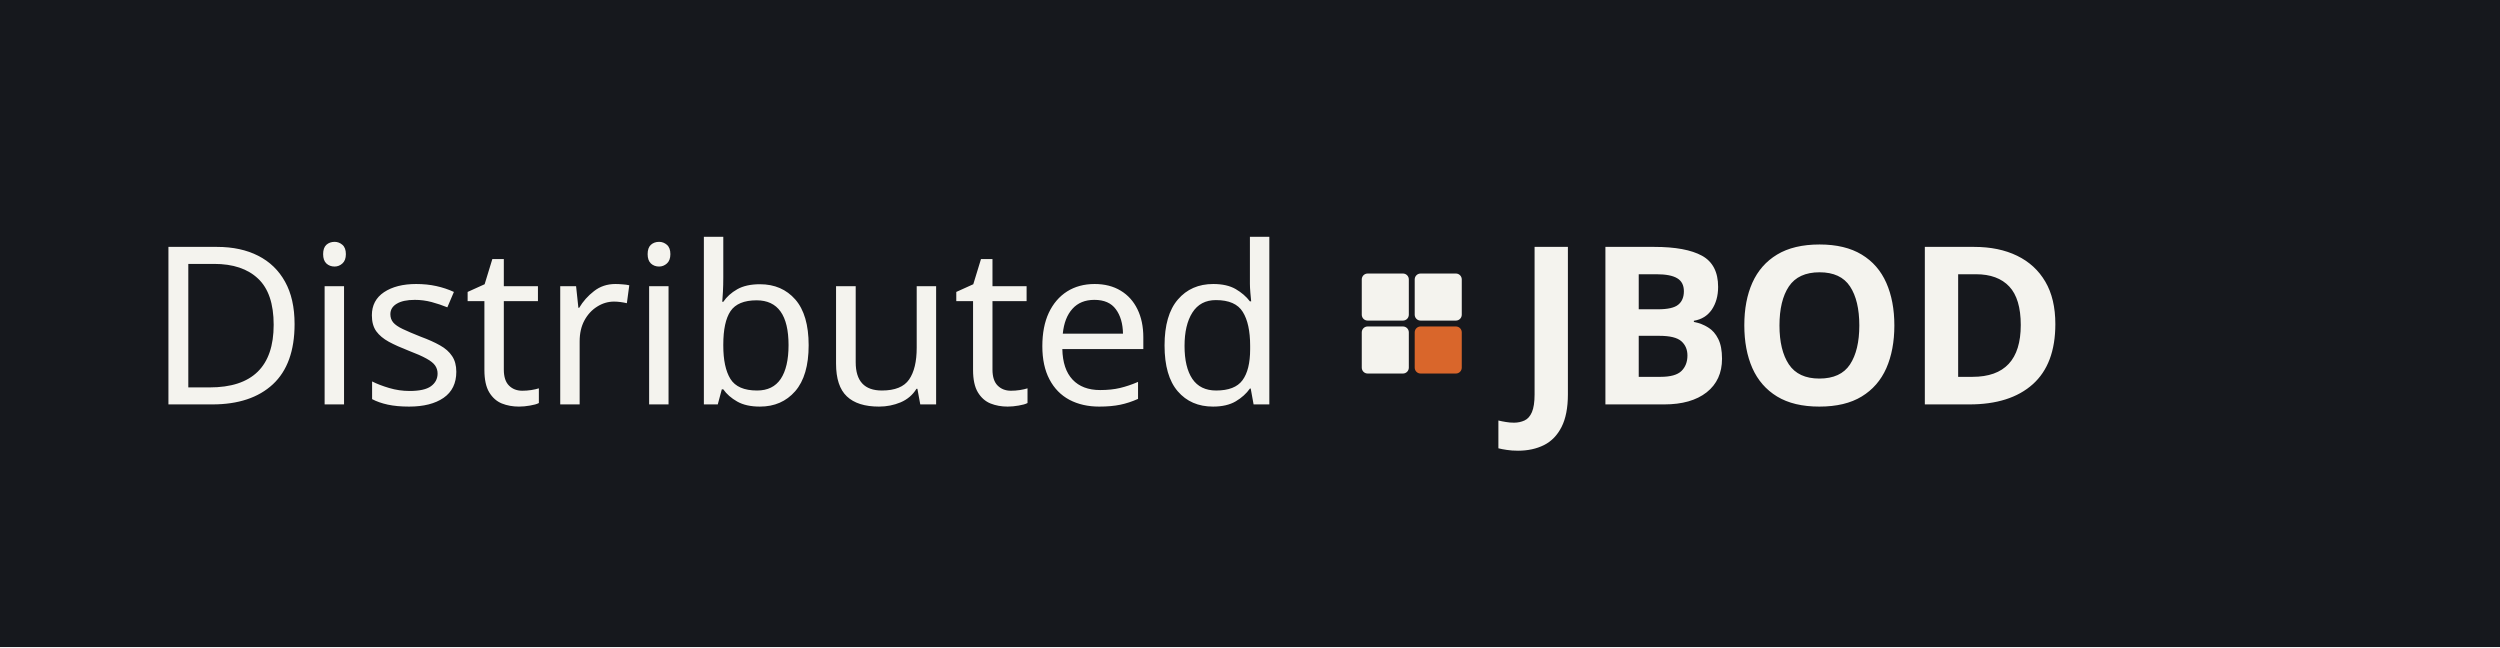
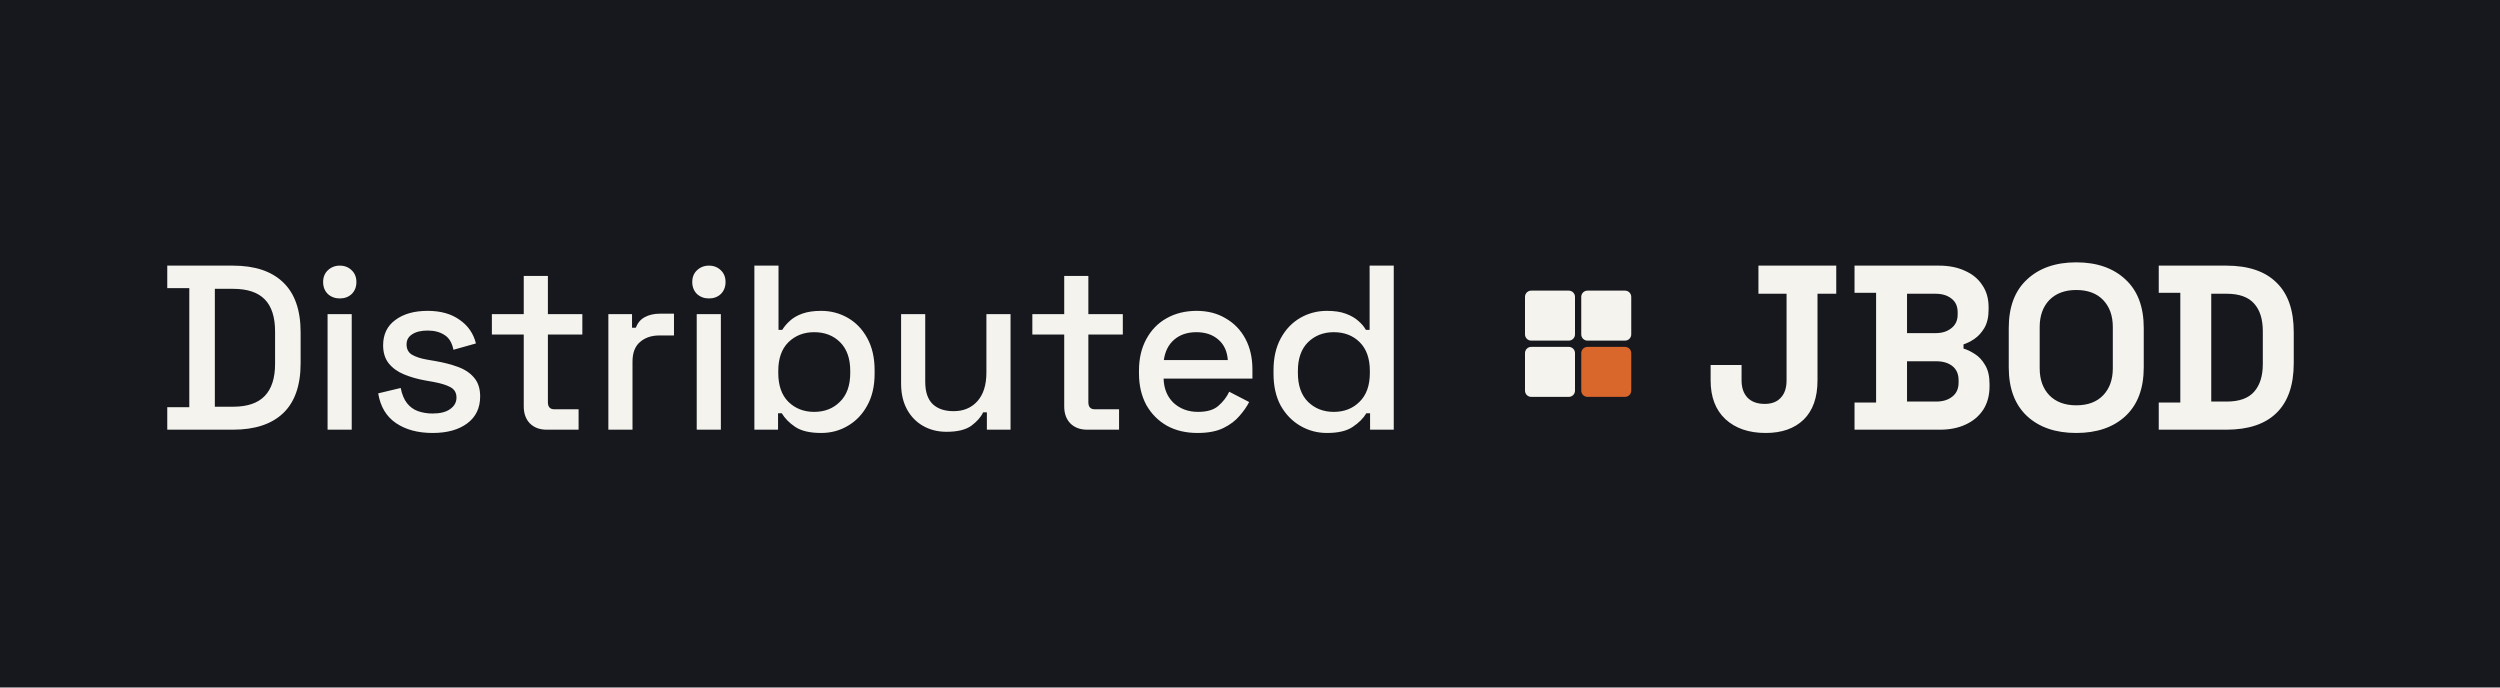
- <svg xmlns="http://www.w3.org/2000/svg" width="340" height="88" viewBox="0 0 340 88">
-   <rect width="340" height="88" fill="#16181d" />
-   <text x="20" y="55" font-family="'Space Grotesk', 'Segoe UI', sans-serif" font-size="30" font-weight="500" letter-spacing="-0.3" fill="#f4f3ee">Distributed</text>
-   <g transform="translate(184 36) scale(0.1)">
-     <rect x="12" y="12" width="64" height="64" rx="8" fill="#f4f3ee" />
-     <rect x="84" y="12" width="64" height="64" rx="8" fill="#f4f3ee" />
-     <rect x="12" y="84" width="64" height="64" rx="8" fill="#f4f3ee" />
-     <rect x="84" y="84" width="64" height="64" rx="8" fill="#d9662b" />
+ <svg xmlns="http://www.w3.org/2000/svg" width="320" height="88" viewBox="0 0 320 88" version="1.1" id="svg5">
+   <defs id="defs5" />
+   <path id="rect1" style="fill:#16181d" d="M 0,0 H 320 V 88 H 0 Z" />
+   <path d="m 21.41,55 v -2.88 h 2.82 V 36.88 H 21.41 V 34 h 8.4 q 4.2,0 6.42,2.13 2.25,2.13 2.25,6.42 v 3.93 q 0,4.29 -2.25,6.42 -2.22,2.1 -6.42,2.1 z m 6.09,-2.94 h 2.34 q 2.73,0 4.05,-1.38 1.32,-1.38 1.32,-4.11 v -4.14 q 0,-2.76 -1.32,-4.11 -1.32,-1.35 -4.05,-1.35 H 27.5 Z M 41.93,55 V 40.21 h 3.09 V 55 Z m 1.56,-16.8 q -0.9,0 -1.53,-0.57 -0.6,-0.6 -0.6,-1.53 0,-0.93 0.6,-1.5 0.63,-0.6 1.53,-0.6 0.93,0 1.53,0.6 0.6,0.57 0.6,1.5 0,0.93 -0.6,1.53 -0.6,0.57 -1.53,0.57 z m 11.88,17.22 q -2.82,0 -4.68,-1.26 -1.86,-1.26 -2.28,-3.81 l 2.88,-0.69 q 0.24,1.23 0.81,1.95 0.57,0.72 1.41,1.02 0.87,0.3 1.86,0.3 1.47,0 2.25,-0.57 0.81,-0.57 0.81,-1.47 0,-0.9 -0.75,-1.32 -0.75,-0.42 -2.22,-0.69 l -1.02,-0.18 q -1.5,-0.27 -2.73,-0.78 -1.23,-0.51 -1.95,-1.41 -0.72,-0.9 -0.72,-2.31 0,-2.1 1.56,-3.24 1.56,-1.17 4.14,-1.17 2.49,0 4.08,1.14 1.62,1.11 2.1,3.03 l -2.88,0.81 q -0.27,-1.35 -1.14,-1.89 -0.87,-0.57 -2.16,-0.57 -1.26,0 -1.98,0.48 -0.72,0.45 -0.72,1.29 0,0.9 0.69,1.32 0.72,0.42 1.92,0.63 l 1.05,0.18 q 1.59,0.27 2.91,0.75 1.32,0.48 2.07,1.38 0.78,0.9 0.78,2.4 0,2.22 -1.65,3.45 -1.65,1.23 -4.44,1.23 z M 69.98,55 q -1.35,0 -2.16,-0.81 -0.78,-0.81 -0.78,-2.16 v -9.21 h -4.08 v -2.61 h 4.08 v -4.89 h 3.09 v 4.89 h 4.41 v 2.61 h -4.41 v 8.67 q 0,0.9 0.84,0.9 h 3.09 V 55 Z m 7.89,0 V 40.21 h 3.03 v 1.74 h 0.48 q 0.36,-0.93 1.14,-1.35 0.81,-0.45 1.98,-0.45 h 1.77 v 2.79 h -1.89 q -1.5,0 -2.46,0.84 -0.96,0.81 -0.96,2.52 V 55 Z m 11.31,0 V 40.21 h 3.09 V 55 Z m 1.56,-16.8 q -0.9,0 -1.53,-0.57 -0.6,-0.6 -0.6,-1.53 0,-0.93 0.6,-1.5 0.63,-0.6 1.53,-0.6 0.93,0 1.53,0.6 0.6,0.57 0.6,1.5 0,0.93 -0.6,1.53 -0.6,0.57 -1.53,0.57 z m 14.37,17.22 q -2.16,0 -3.33,-0.78 -1.14,-0.78 -1.71,-1.74 H 99.59 V 55 h -3.03 V 34 h 3.09 v 8.22 h 0.48 q 0.36,-0.6 0.96,-1.14 0.6,-0.57 1.59,-0.93 0.99,-0.36 2.43,-0.36 1.86,0 3.42,0.9 1.56,0.9 2.49,2.61 0.93,1.71 0.93,4.08 v 0.45 q 0,2.4 -0.96,4.11 -0.93,1.68 -2.49,2.58 -1.53,0.9 -3.39,0.9 z m -0.9,-2.7 q 2.01,0 3.3,-1.29 1.32,-1.29 1.32,-3.69 v -0.27 q 0,-2.37 -1.29,-3.66 -1.29,-1.29 -3.33,-1.29 -1.98,0 -3.3,1.29 -1.29,1.29 -1.29,3.66 v 0.27 q 0,2.4 1.29,3.69 1.32,1.29 3.3,1.29 z m 16.95,2.55 q -1.68,0 -3,-0.75 -1.32,-0.75 -2.07,-2.13 -0.75,-1.38 -0.75,-3.3 v -8.88 h 3.09 v 8.67 q 0,1.92 0.96,2.85 0.96,0.9 2.67,0.9 1.89,0 3.03,-1.26 1.17,-1.29 1.17,-3.69 v -7.47 h 3.09 V 55 h -3.03 v -2.22 h -0.48 q -0.42,0.9 -1.5,1.71 -1.08,0.78 -3.18,0.78 z M 139.16,55 q -1.35,0 -2.16,-0.81 -0.78,-0.81 -0.78,-2.16 v -9.21 h -4.08 v -2.61 h 4.08 v -4.89 h 3.09 v 4.89 h 4.41 v 2.61 h -4.41 v 8.67 q 0,0.9 0.84,0.9 h 3.09 V 55 Z m 14.13,0.42 q -2.25,0 -3.93,-0.93 -1.68,-0.96 -2.64,-2.67 -0.93,-1.74 -0.93,-4.02 v -0.36 q 0,-2.31 0.93,-4.02 0.93,-1.74 2.58,-2.67 1.68,-0.96 3.87,-0.96 2.13,0 3.72,0.96 1.62,0.93 2.52,2.61 0.9,1.68 0.9,3.93 v 1.17 h -11.37 q 0.06,1.95 1.29,3.12 1.26,1.14 3.12,1.14 1.74,0 2.61,-0.78 0.9,-0.78 1.38,-1.8 l 2.55,1.32 q -0.42,0.84 -1.23,1.77 -0.78,0.93 -2.07,1.56 -1.29,0.63 -3.3,0.63 z m -4.32,-9.33 h 8.19 q -0.12,-1.68 -1.2,-2.61 -1.08,-0.96 -2.82,-0.96 -1.74,0 -2.85,0.96 -1.08,0.93 -1.32,2.61 z m 20.88,9.33 q -1.83,0 -3.39,-0.9 -1.56,-0.9 -2.52,-2.58 -0.93,-1.71 -0.93,-4.11 v -0.45 q 0,-2.37 0.93,-4.08 0.93,-1.71 2.49,-2.61 1.56,-0.9 3.42,-0.9 1.44,0 2.4,0.36 0.99,0.36 1.62,0.93 0.63,0.54 0.96,1.14 h 0.48 V 34 h 3.09 v 21 h -3.03 v -2.1 h -0.48 q -0.57,0.96 -1.74,1.74 -1.14,0.78 -3.3,0.78 z m 0.87,-2.7 q 2.01,0 3.3,-1.29 1.32,-1.29 1.32,-3.69 v -0.27 q 0,-2.37 -1.29,-3.66 -1.29,-1.29 -3.33,-1.29 -1.98,0 -3.3,1.29 -1.29,1.29 -1.29,3.66 v 0.27 q 0,2.4 1.29,3.69 1.32,1.29 3.3,1.29 z" id="text1" style="font-weight:500;font-size:30px;font-family:'Space Grotesk', 'Segoe UI', sans-serif;letter-spacing:-0.3;fill:#f4f3ee" aria-label="Distributed" />
+   <g transform="translate(194 36) scale(0.1)" id="g5">
+     <path id="rect2" style="fill:#f4f3ee" d="m 20,12 h 48 c 4.432,0 8,3.568 8,8 v 48 c 0,4.432 -3.568,8 -8,8 H 20 c -4.432,0 -8,-3.568 -8,-8 V 20 c 0,-4.432 3.568,-8 8,-8 z" />
+     <path id="rect3" style="fill:#f4f3ee" d="m 92,12 h 48 c 4.432,0 8,3.568 8,8 v 48 c 0,4.432 -3.568,8 -8,8 H 92 c -4.432,0 -8,-3.568 -8,-8 V 20 c 0,-4.432 3.568,-8 8,-8 z" />
+     <path id="rect4" style="fill:#f4f3ee" d="m 20,84 h 48 c 4.432,0 8,3.568 8,8 v 48 c 0,4.432 -3.568,8 -8,8 H 20 c -4.432,0 -8,-3.568 -8,-8 V 92 c 0,-4.432 3.568,-8 8,-8 z" />
+     <path id="rect5" style="fill:#d9662b" d="m 92,84 h 48 c 4.432,0 8,3.568 8,8 v 48 c 0,4.432 -3.568,8 -8,8 H 92 c -4.432,0 -8,-3.568 -8,-8 V 92 c 0,-4.432 3.568,-8 8,-8 z" />
  </g>
-   <text x="206" y="55" font-family="'Space Grotesk', 'Segoe UI', sans-serif" font-size="30" font-weight="700" letter-spacing="-0.3" fill="#f4f3ee">JBOD</text>
+   <path d="m 226.01,55.42 q -3.24,0 -5.16,-1.77 -1.89,-1.77 -1.89,-4.95 v -1.98 h 3.96 v 1.98 q 0,1.41 0.78,2.22 0.78,0.78 2.19,0.78 1.32,0 2.04,-0.78 0.75,-0.78 0.75,-2.22 V 37.6 h -3.6 V 34 h 9.96 v 3.6 h -2.4 v 11.1 q 0,3.27 -1.77,5.01 -1.77,1.71 -4.86,1.71 z M 237.38,55 v -3.48 h 2.76 V 37.48 h -2.76 V 34 h 10.8 q 1.92,0 3.33,0.66 1.44,0.63 2.22,1.83 0.81,1.17 0.81,2.82 v 0.3 q 0,1.44 -0.54,2.37 -0.54,0.9 -1.29,1.41 -0.72,0.48 -1.38,0.69 v 0.54 q 0.66,0.18 1.44,0.69 0.78,0.48 1.32,1.41 0.57,0.93 0.57,2.43 v 0.3 q 0,1.74 -0.81,3 -0.81,1.23 -2.25,1.89 -1.41,0.66 -3.3,0.66 z m 6.72,-3.6 h 3.72 q 1.29,0 2.07,-0.63 0.81,-0.63 0.81,-1.8 v -0.3 q 0,-1.17 -0.78,-1.8 -0.78,-0.63 -2.1,-0.63 h -3.72 z m 0,-8.76 h 3.66 q 1.23,0 2.01,-0.63 0.81,-0.63 0.81,-1.74 v -0.3 q 0,-1.14 -0.78,-1.74 -0.78,-0.63 -2.04,-0.63 h -3.66 z m 21.66,12.78 q -3.96,0 -6.3,-2.16 -2.34,-2.19 -2.34,-6.24 v -5.04 q 0,-4.05 2.34,-6.21 2.34,-2.19 6.3,-2.19 3.96,0 6.3,2.19 2.34,2.16 2.34,6.21 v 5.04 q 0,4.05 -2.34,6.24 -2.34,2.16 -6.3,2.16 z m 0,-3.54 q 2.22,0 3.45,-1.29 1.23,-1.29 1.23,-3.45 v -5.28 q 0,-2.16 -1.23,-3.45 -1.23,-1.29 -3.45,-1.29 -2.19,0 -3.45,1.29 -1.23,1.29 -1.23,3.45 v 5.28 q 0,2.16 1.23,3.45 1.26,1.29 3.45,1.29 z M 276.32,55 v -3.48 h 2.76 V 37.48 h -2.76 V 34 h 8.64 q 4.23,0 6.42,2.16 2.22,2.13 2.22,6.36 v 3.96 q 0,4.23 -2.22,6.39 -2.19,2.13 -6.42,2.13 z m 6.72,-3.6 h 1.98 q 2.4,0 3.51,-1.26 1.11,-1.26 1.11,-3.54 v -4.2 q 0,-2.31 -1.11,-3.54 -1.11,-1.26 -3.51,-1.26 h -1.98 z" id="text5" style="font-weight:700;font-size:30px;font-family:'Space Grotesk', 'Segoe UI', sans-serif;letter-spacing:-0.3;fill:#f4f3ee" aria-label="JBOD" />
</svg>
